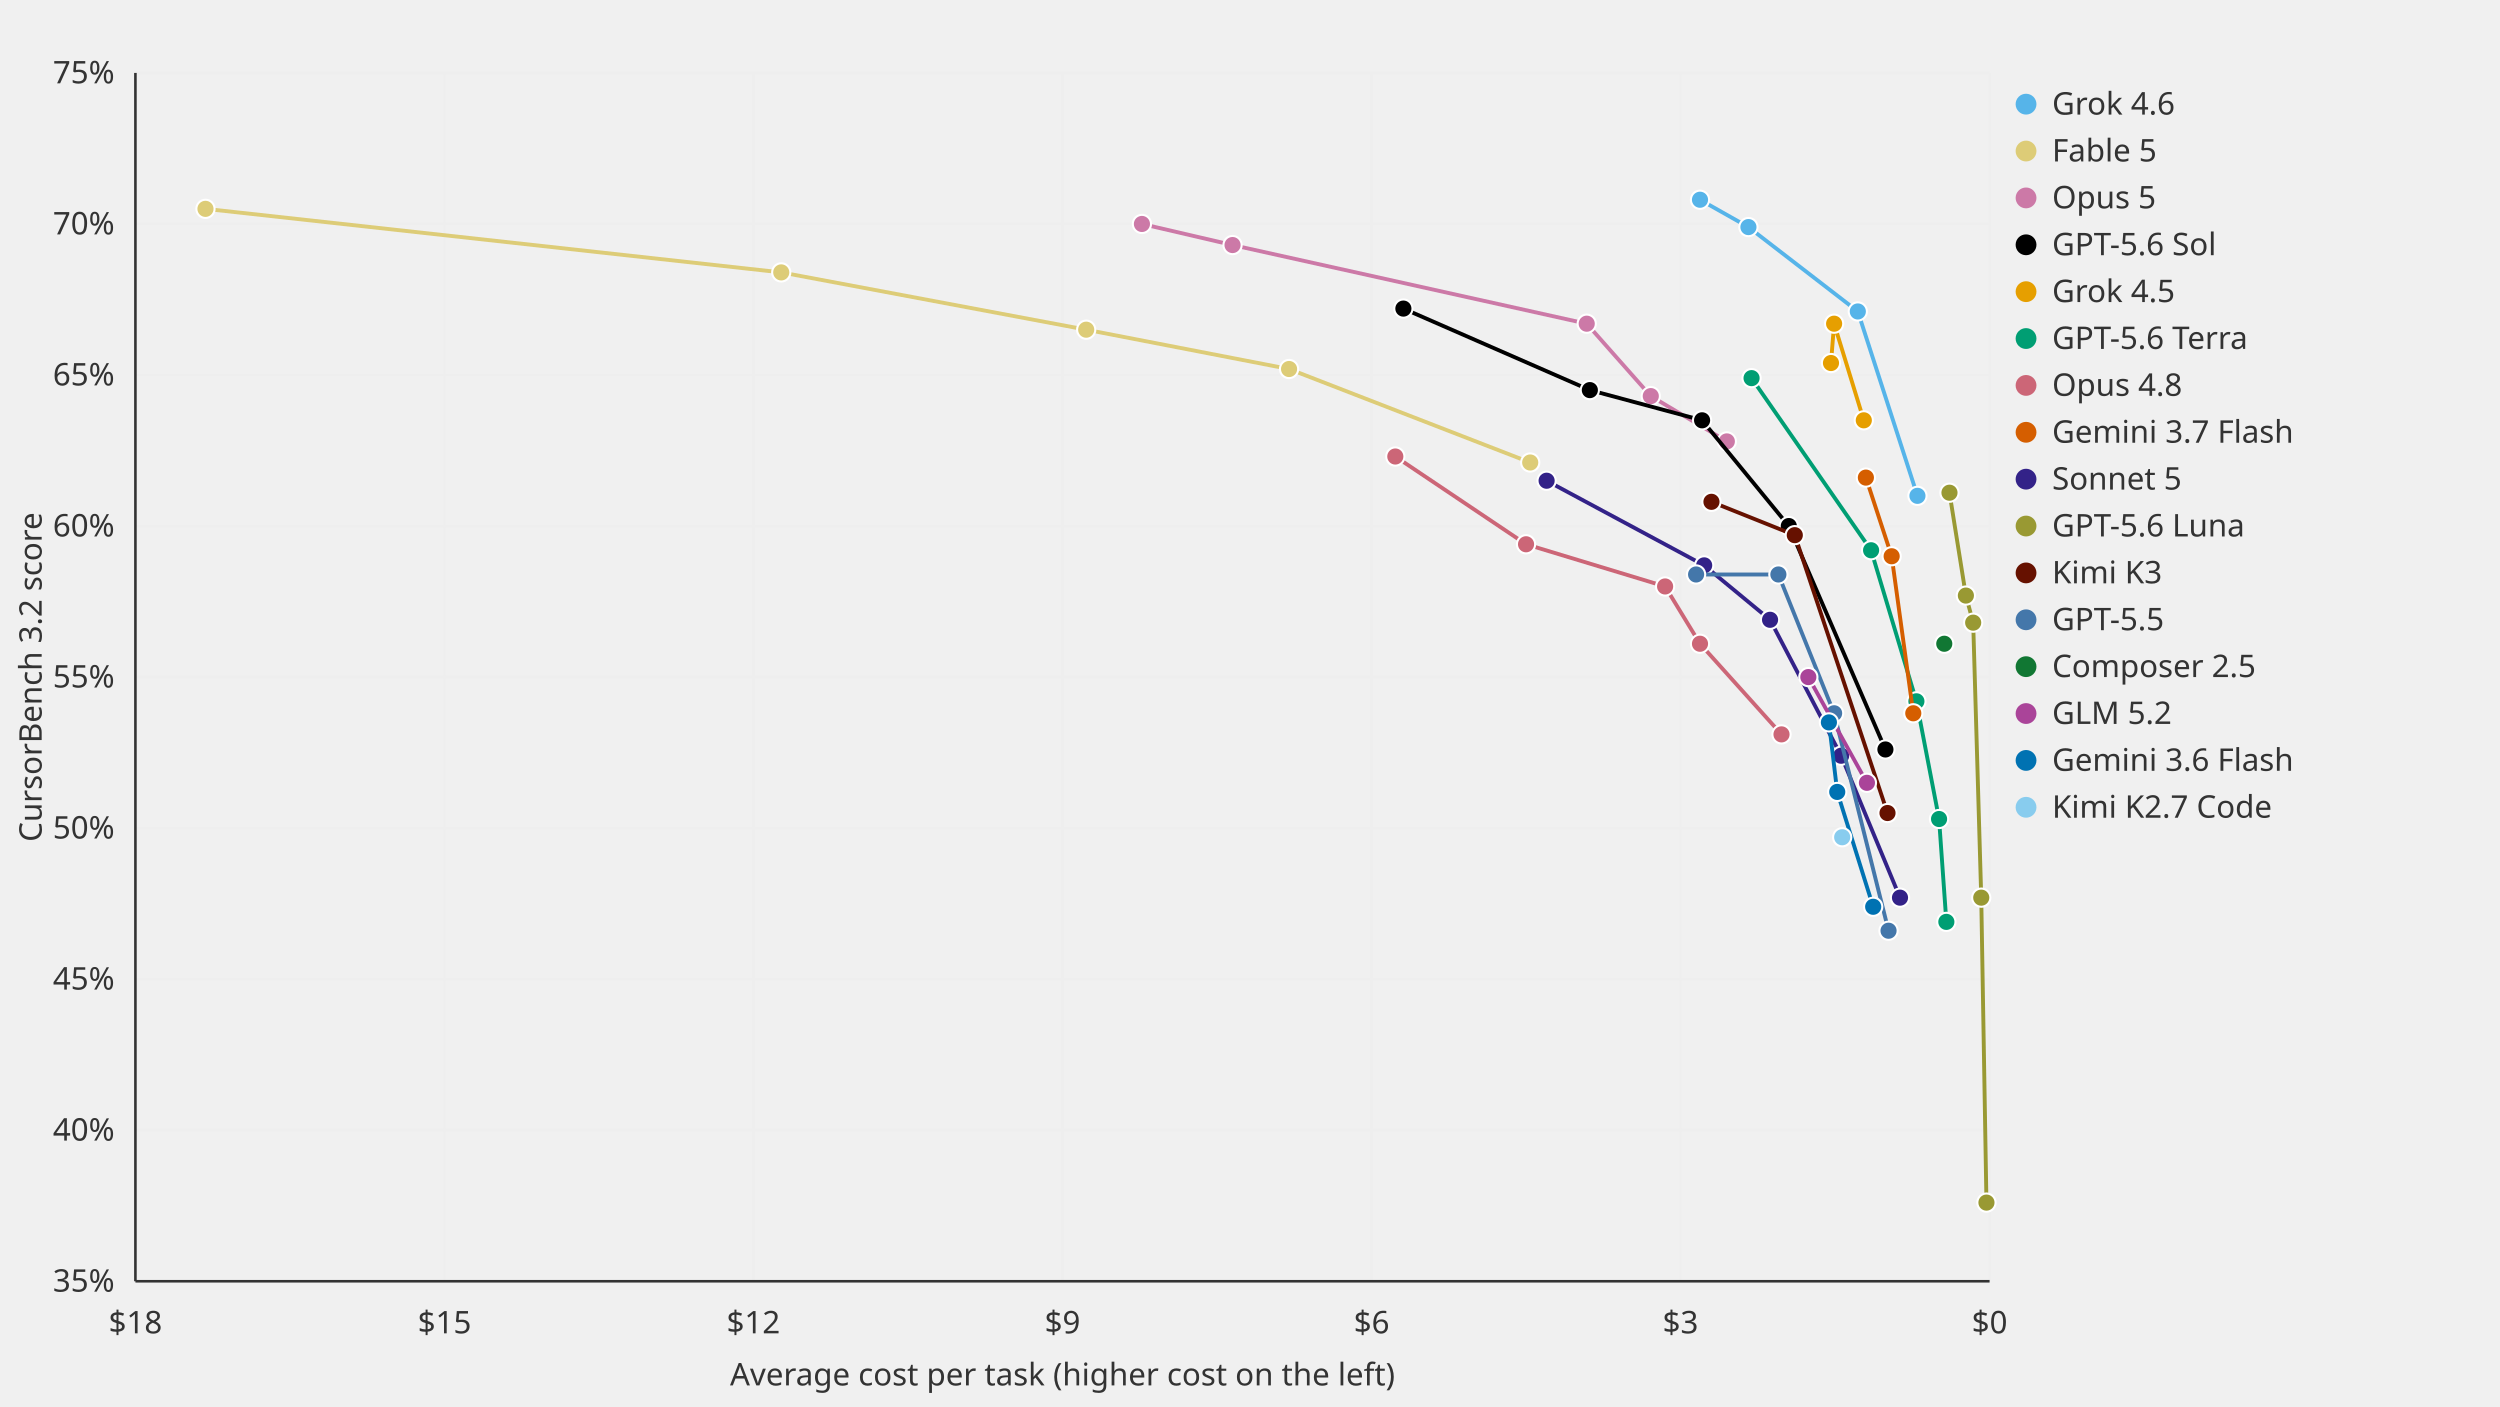
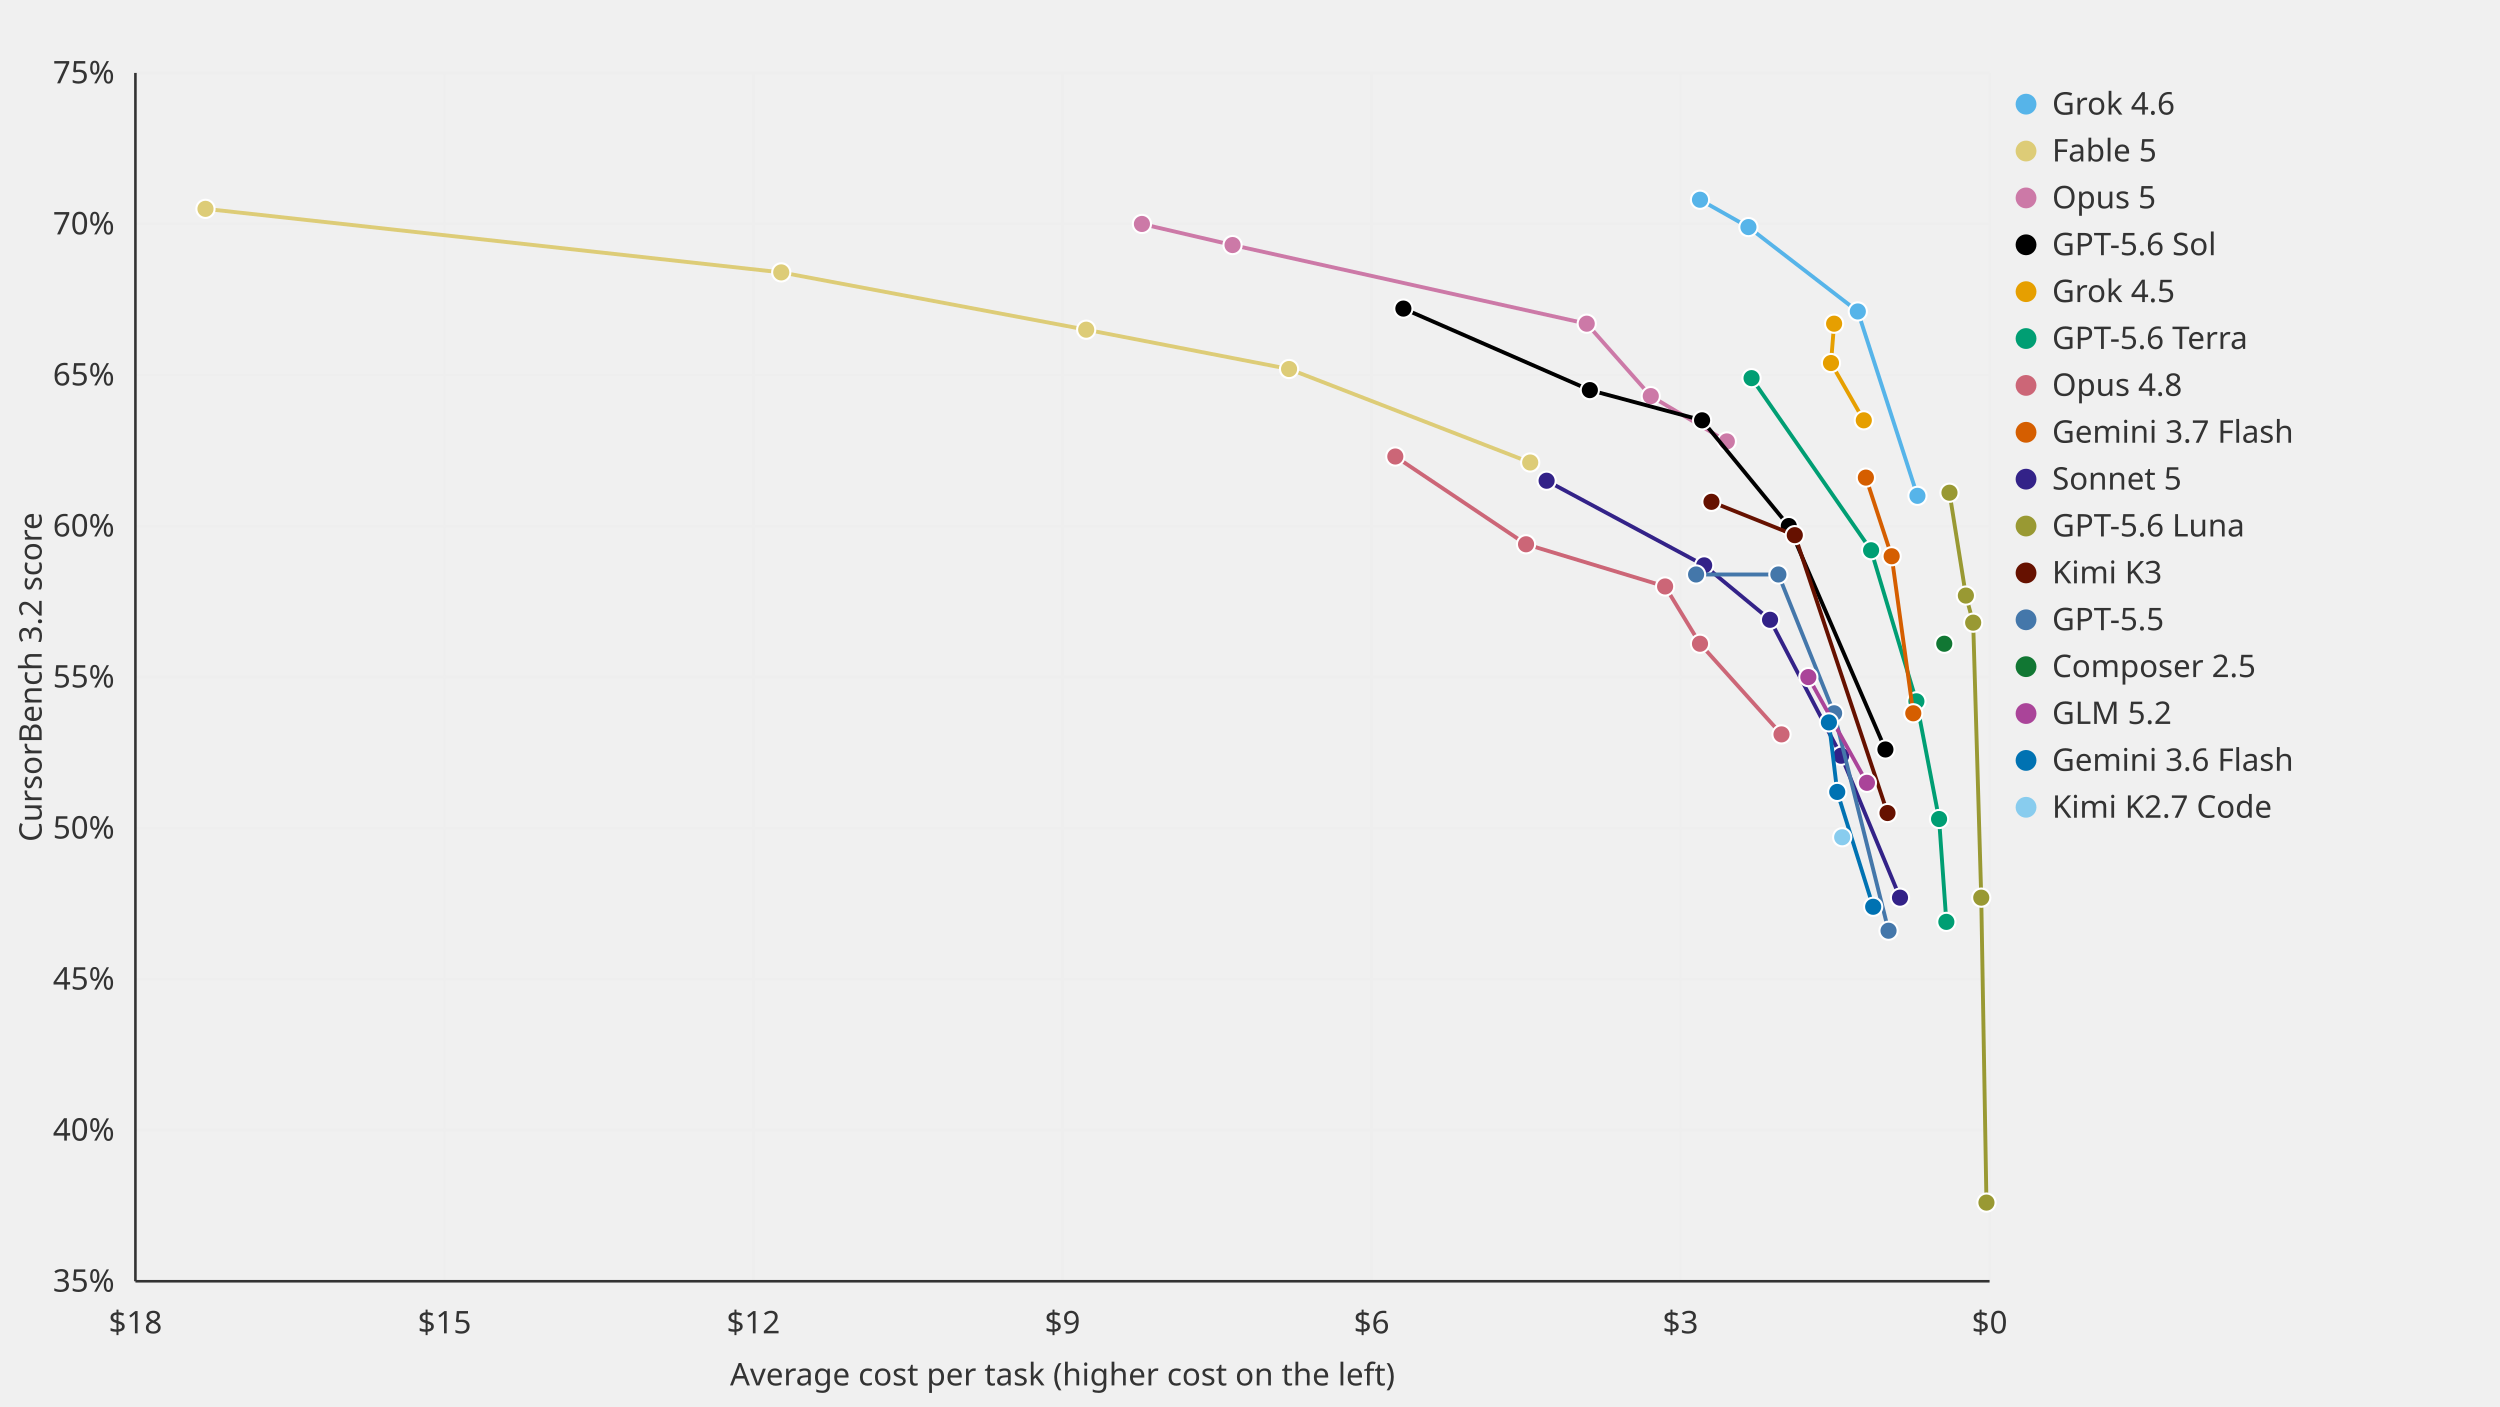
<svg xmlns="http://www.w3.org/2000/svg" viewBox="0 0 960 540" width="960" height="540" role="img" font-family="ui-sans-serif, system-ui, sans-serif" font-size="12" fill="#333">
  <line x1="52" y1="28.0" x2="764" y2="28.0" stroke="#eee" />
  <line x1="52" y1="86.0" x2="764" y2="86.0" stroke="#eee" />
  <line x1="52" y1="144.0" x2="764" y2="144.0" stroke="#eee" />
  <line x1="52" y1="202.0" x2="764" y2="202.0" stroke="#eee" />
  <line x1="52" y1="260.0" x2="764" y2="260.0" stroke="#eee" />
  <line x1="52" y1="318.0" x2="764" y2="318.0" stroke="#eee" />
  <line x1="52" y1="376.0" x2="764" y2="376.0" stroke="#eee" />
  <line x1="52" y1="434.0" x2="764" y2="434.0" stroke="#eee" />
  <line x1="52" y1="492.0" x2="764" y2="492.0" stroke="#eee" />
  <line x1="52.0" y1="28" x2="52.0" y2="492" stroke="#eee" />
  <line x1="170.7" y1="28" x2="170.7" y2="492" stroke="#eee" />
  <line x1="289.3" y1="28" x2="289.3" y2="492" stroke="#eee" />
  <line x1="408.0" y1="28" x2="408.0" y2="492" stroke="#eee" />
  <line x1="526.7" y1="28" x2="526.7" y2="492" stroke="#eee" />
  <line x1="645.3" y1="28" x2="645.3" y2="492" stroke="#eee" />
  <line x1="764.0" y1="28" x2="764.0" y2="492" stroke="#eee" />
  <line x1="52" y1="492" x2="764" y2="492" stroke="#333" />
  <line x1="52" y1="28" x2="52" y2="492" stroke="#333" />
  <text x="44" y="32.0" text-anchor="end">75%</text>
  <text x="44" y="90.0" text-anchor="end">70%</text>
  <text x="44" y="148.0" text-anchor="end">65%</text>
  <text x="44" y="206.0" text-anchor="end">60%</text>
  <text x="44" y="264.0" text-anchor="end">55%</text>
  <text x="44" y="322.0" text-anchor="end">50%</text>
  <text x="44" y="380.0" text-anchor="end">45%</text>
  <text x="44" y="438.0" text-anchor="end">40%</text>
  <text x="44" y="496.0" text-anchor="end">35%</text>
  <text x="52.0" y="512" text-anchor="middle">$18</text>
  <text x="170.7" y="512" text-anchor="middle">$15</text>
  <text x="289.3" y="512" text-anchor="middle">$12</text>
  <text x="408.0" y="512" text-anchor="middle">$9</text>
  <text x="526.7" y="512" text-anchor="middle">$6</text>
  <text x="645.3" y="512" text-anchor="middle">$3</text>
  <text x="764.0" y="512" text-anchor="middle">$0</text>
  <text x="408" y="532" text-anchor="middle">Average cost per task (higher cost on the left)</text>
  <text x="16" y="260" text-anchor="middle" transform="rotate(-90 16 260)">CursorBench 3.2 score</text>
  <polyline fill="none" stroke="#56b4e9" stroke-width="1.5" points="736.3,190.4 713.4,119.6 671.4,87.2 652.8,76.7" />
+   <circle cx="736.3" cy="190.4" r="3.5" fill="#56b4e9" stroke="#fff" stroke-width="0.8" />
+   <circle cx="713.4" cy="119.6" r="3.5" fill="#56b4e9" stroke="#fff" stroke-width="0.8" />
+   <circle cx="671.4" cy="87.2" r="3.5" fill="#56b4e9" stroke="#fff" stroke-width="0.8" />
  <circle cx="652.8" cy="76.7" r="3.5" fill="#56b4e9" stroke="#fff" stroke-width="0.8" />
-   <circle cx="671.4" cy="87.2" r="3.5" fill="#56b4e9" stroke="#fff" stroke-width="0.8" />
-   <circle cx="713.4" cy="119.6" r="3.5" fill="#56b4e9" stroke="#fff" stroke-width="0.8" />
-   <circle cx="736.3" cy="190.4" r="3.5" fill="#56b4e9" stroke="#fff" stroke-width="0.8" />
  <polyline fill="none" stroke="#ddcc77" stroke-width="1.5" points="587.6,177.6 495.0,141.7 417.1,126.6 300.0,104.6 78.9,80.2" />
+   <circle cx="587.6" cy="177.6" r="3.5" fill="#ddcc77" stroke="#fff" stroke-width="0.8" />
+   <circle cx="495.0" cy="141.7" r="3.5" fill="#ddcc77" stroke="#fff" stroke-width="0.8" />
+   <circle cx="417.1" cy="126.6" r="3.5" fill="#ddcc77" stroke="#fff" stroke-width="0.8" />
+   <circle cx="300.0" cy="104.6" r="3.5" fill="#ddcc77" stroke="#fff" stroke-width="0.8" />
  <circle cx="78.9" cy="80.2" r="3.5" fill="#ddcc77" stroke="#fff" stroke-width="0.8" />
-   <circle cx="300.0" cy="104.6" r="3.5" fill="#ddcc77" stroke="#fff" stroke-width="0.8" />
-   <circle cx="417.1" cy="126.6" r="3.5" fill="#ddcc77" stroke="#fff" stroke-width="0.8" />
-   <circle cx="495.0" cy="141.7" r="3.5" fill="#ddcc77" stroke="#fff" stroke-width="0.8" />
-   <circle cx="587.6" cy="177.6" r="3.5" fill="#ddcc77" stroke="#fff" stroke-width="0.8" />
  <polyline fill="none" stroke="#cc79a7" stroke-width="1.5" points="663.1,169.5 633.9,152.1 609.3,124.3 473.3,94.1 438.5,86.0" />
+   <circle cx="663.1" cy="169.5" r="3.5" fill="#cc79a7" stroke="#fff" stroke-width="0.8" />
+   <circle cx="633.9" cy="152.1" r="3.5" fill="#cc79a7" stroke="#fff" stroke-width="0.8" />
+   <circle cx="609.3" cy="124.3" r="3.5" fill="#cc79a7" stroke="#fff" stroke-width="0.8" />
+   <circle cx="473.3" cy="94.1" r="3.5" fill="#cc79a7" stroke="#fff" stroke-width="0.8" />
  <circle cx="438.5" cy="86.0" r="3.5" fill="#cc79a7" stroke="#fff" stroke-width="0.8" />
-   <circle cx="473.3" cy="94.1" r="3.5" fill="#cc79a7" stroke="#fff" stroke-width="0.8" />
-   <circle cx="609.3" cy="124.3" r="3.5" fill="#cc79a7" stroke="#fff" stroke-width="0.8" />
-   <circle cx="633.9" cy="152.1" r="3.5" fill="#cc79a7" stroke="#fff" stroke-width="0.8" />
-   <circle cx="663.1" cy="169.5" r="3.5" fill="#cc79a7" stroke="#fff" stroke-width="0.8" />
  <polyline fill="none" stroke="#000000" stroke-width="1.5" points="724.0,287.8 686.9,202.0 653.6,161.4 610.5,149.8 538.9,118.5" />
+   <circle cx="724.0" cy="287.8" r="3.5" fill="#000000" stroke="#fff" stroke-width="0.8" />
+   <circle cx="686.9" cy="202.0" r="3.5" fill="#000000" stroke="#fff" stroke-width="0.8" />
+   <circle cx="653.6" cy="161.4" r="3.5" fill="#000000" stroke="#fff" stroke-width="0.8" />
+   <circle cx="610.5" cy="149.8" r="3.5" fill="#000000" stroke="#fff" stroke-width="0.8" />
  <circle cx="538.9" cy="118.5" r="3.5" fill="#000000" stroke="#fff" stroke-width="0.8" />
-   <circle cx="610.5" cy="149.8" r="3.5" fill="#000000" stroke="#fff" stroke-width="0.8" />
-   <circle cx="653.6" cy="161.4" r="3.5" fill="#000000" stroke="#fff" stroke-width="0.8" />
-   <circle cx="686.9" cy="202.0" r="3.5" fill="#000000" stroke="#fff" stroke-width="0.8" />
-   <circle cx="724.0" cy="287.8" r="3.5" fill="#000000" stroke="#fff" stroke-width="0.8" />
-   <polyline fill="none" stroke="#e69f00" stroke-width="1.5" points="715.7,161.4 704.3,124.3 703.1,139.4" />
+   <polyline fill="none" stroke="#e69f00" stroke-width="1.5" points="715.7,161.4 703.1,139.4 704.3,124.3" />
+   <circle cx="715.7" cy="161.4" r="3.5" fill="#e69f00" stroke="#fff" stroke-width="0.8" />
+   <circle cx="703.1" cy="139.4" r="3.5" fill="#e69f00" stroke="#fff" stroke-width="0.8" />
  <circle cx="704.3" cy="124.3" r="3.5" fill="#e69f00" stroke="#fff" stroke-width="0.8" />
-   <circle cx="703.1" cy="139.4" r="3.5" fill="#e69f00" stroke="#fff" stroke-width="0.8" />
-   <circle cx="715.7" cy="161.4" r="3.5" fill="#e69f00" stroke="#fff" stroke-width="0.8" />
  <polyline fill="none" stroke="#009e73" stroke-width="1.5" points="747.4,354.0 744.6,314.5 735.9,269.3 718.5,211.3 672.6,145.2" />
+   <circle cx="747.4" cy="354.0" r="3.5" fill="#009e73" stroke="#fff" stroke-width="0.8" />
+   <circle cx="744.6" cy="314.5" r="3.5" fill="#009e73" stroke="#fff" stroke-width="0.8" />
+   <circle cx="735.9" cy="269.3" r="3.5" fill="#009e73" stroke="#fff" stroke-width="0.8" />
+   <circle cx="718.5" cy="211.3" r="3.5" fill="#009e73" stroke="#fff" stroke-width="0.8" />
  <circle cx="672.6" cy="145.2" r="3.5" fill="#009e73" stroke="#fff" stroke-width="0.8" />
-   <circle cx="718.5" cy="211.3" r="3.5" fill="#009e73" stroke="#fff" stroke-width="0.8" />
-   <circle cx="735.9" cy="269.3" r="3.5" fill="#009e73" stroke="#fff" stroke-width="0.8" />
-   <circle cx="744.6" cy="314.5" r="3.5" fill="#009e73" stroke="#fff" stroke-width="0.8" />
-   <circle cx="747.4" cy="354.0" r="3.5" fill="#009e73" stroke="#fff" stroke-width="0.8" />
  <polyline fill="none" stroke="#cc6677" stroke-width="1.5" points="684.1,282.0 652.8,247.2 639.4,225.2 586.0,209.0 535.8,175.3" />
+   <circle cx="684.1" cy="282.0" r="3.5" fill="#cc6677" stroke="#fff" stroke-width="0.8" />
+   <circle cx="652.8" cy="247.2" r="3.5" fill="#cc6677" stroke="#fff" stroke-width="0.8" />
+   <circle cx="639.4" cy="225.2" r="3.5" fill="#cc6677" stroke="#fff" stroke-width="0.8" />
+   <circle cx="586.0" cy="209.0" r="3.5" fill="#cc6677" stroke="#fff" stroke-width="0.8" />
  <circle cx="535.8" cy="175.3" r="3.5" fill="#cc6677" stroke="#fff" stroke-width="0.8" />
-   <circle cx="586.0" cy="209.0" r="3.5" fill="#cc6677" stroke="#fff" stroke-width="0.8" />
-   <circle cx="639.4" cy="225.2" r="3.5" fill="#cc6677" stroke="#fff" stroke-width="0.8" />
-   <circle cx="652.8" cy="247.2" r="3.5" fill="#cc6677" stroke="#fff" stroke-width="0.8" />
-   <circle cx="684.1" cy="282.0" r="3.5" fill="#cc6677" stroke="#fff" stroke-width="0.8" />
  <polyline fill="none" stroke="#d55e00" stroke-width="1.5" points="734.7,273.9 726.4,213.6 716.5,183.4" />
+   <circle cx="734.7" cy="273.9" r="3.5" fill="#d55e00" stroke="#fff" stroke-width="0.8" />
+   <circle cx="726.4" cy="213.6" r="3.5" fill="#d55e00" stroke="#fff" stroke-width="0.8" />
  <circle cx="716.5" cy="183.4" r="3.5" fill="#d55e00" stroke="#fff" stroke-width="0.8" />
-   <circle cx="726.4" cy="213.6" r="3.5" fill="#d55e00" stroke="#fff" stroke-width="0.8" />
-   <circle cx="734.7" cy="273.9" r="3.5" fill="#d55e00" stroke="#fff" stroke-width="0.8" />
  <polyline fill="none" stroke="#332288" stroke-width="1.5" points="729.6,344.7 707.0,290.2 679.7,238.0 654.4,217.1 593.9,184.6" />
+   <circle cx="729.6" cy="344.7" r="3.5" fill="#332288" stroke="#fff" stroke-width="0.8" />
+   <circle cx="707.0" cy="290.2" r="3.5" fill="#332288" stroke="#fff" stroke-width="0.8" />
+   <circle cx="679.7" cy="238.0" r="3.5" fill="#332288" stroke="#fff" stroke-width="0.8" />
+   <circle cx="654.4" cy="217.1" r="3.5" fill="#332288" stroke="#fff" stroke-width="0.8" />
  <circle cx="593.9" cy="184.6" r="3.5" fill="#332288" stroke="#fff" stroke-width="0.8" />
-   <circle cx="654.4" cy="217.1" r="3.5" fill="#332288" stroke="#fff" stroke-width="0.8" />
-   <circle cx="679.7" cy="238.0" r="3.5" fill="#332288" stroke="#fff" stroke-width="0.8" />
-   <circle cx="707.0" cy="290.2" r="3.5" fill="#332288" stroke="#fff" stroke-width="0.8" />
-   <circle cx="729.6" cy="344.7" r="3.5" fill="#332288" stroke="#fff" stroke-width="0.8" />
  <polyline fill="none" stroke="#999933" stroke-width="1.5" points="762.8,461.8 760.8,344.7 757.7,239.1 754.9,228.7 748.6,189.2" />
+   <circle cx="762.8" cy="461.8" r="3.5" fill="#999933" stroke="#fff" stroke-width="0.8" />
+   <circle cx="760.8" cy="344.7" r="3.5" fill="#999933" stroke="#fff" stroke-width="0.8" />
+   <circle cx="757.7" cy="239.1" r="3.5" fill="#999933" stroke="#fff" stroke-width="0.8" />
+   <circle cx="754.9" cy="228.7" r="3.5" fill="#999933" stroke="#fff" stroke-width="0.8" />
  <circle cx="748.6" cy="189.2" r="3.5" fill="#999933" stroke="#fff" stroke-width="0.8" />
-   <circle cx="754.9" cy="228.7" r="3.5" fill="#999933" stroke="#fff" stroke-width="0.8" />
-   <circle cx="757.7" cy="239.1" r="3.5" fill="#999933" stroke="#fff" stroke-width="0.8" />
-   <circle cx="760.8" cy="344.7" r="3.5" fill="#999933" stroke="#fff" stroke-width="0.8" />
-   <circle cx="762.8" cy="461.8" r="3.5" fill="#999933" stroke="#fff" stroke-width="0.8" />
  <polyline fill="none" stroke="#661100" stroke-width="1.5" points="724.8,312.2 689.2,205.5 657.2,192.7" />
+   <circle cx="724.8" cy="312.2" r="3.5" fill="#661100" stroke="#fff" stroke-width="0.8" />
+   <circle cx="689.2" cy="205.5" r="3.5" fill="#661100" stroke="#fff" stroke-width="0.8" />
  <circle cx="657.2" cy="192.7" r="3.5" fill="#661100" stroke="#fff" stroke-width="0.8" />
-   <circle cx="689.2" cy="205.5" r="3.5" fill="#661100" stroke="#fff" stroke-width="0.8" />
-   <circle cx="724.8" cy="312.2" r="3.5" fill="#661100" stroke="#fff" stroke-width="0.8" />
  <polyline fill="none" stroke="#4477aa" stroke-width="1.5" points="725.2,357.4 704.3,273.9 682.9,220.6 651.3,220.6" />
+   <circle cx="725.2" cy="357.4" r="3.5" fill="#4477aa" stroke="#fff" stroke-width="0.8" />
+   <circle cx="704.3" cy="273.9" r="3.5" fill="#4477aa" stroke="#fff" stroke-width="0.8" />
  <circle cx="682.9" cy="220.6" r="3.5" fill="#4477aa" stroke="#fff" stroke-width="0.8" />
  <circle cx="651.3" cy="220.6" r="3.5" fill="#4477aa" stroke="#fff" stroke-width="0.8" />
-   <circle cx="704.3" cy="273.9" r="3.5" fill="#4477aa" stroke="#fff" stroke-width="0.8" />
-   <circle cx="725.2" cy="357.4" r="3.5" fill="#4477aa" stroke="#fff" stroke-width="0.8" />
  <circle cx="746.6" cy="247.2" r="3.5" fill="#117733" stroke="#fff" stroke-width="0.8" />
  <polyline fill="none" stroke="#aa4499" stroke-width="1.5" points="716.9,300.6 694.4,260.0" />
+   <circle cx="716.9" cy="300.6" r="3.5" fill="#aa4499" stroke="#fff" stroke-width="0.8" />
  <circle cx="694.4" cy="260.0" r="3.5" fill="#aa4499" stroke="#fff" stroke-width="0.8" />
-   <circle cx="716.9" cy="300.6" r="3.5" fill="#aa4499" stroke="#fff" stroke-width="0.8" />
  <polyline fill="none" stroke="#0072b2" stroke-width="1.5" points="719.3,348.2 705.5,304.1 702.3,277.4" />
+   <circle cx="719.3" cy="348.2" r="3.5" fill="#0072b2" stroke="#fff" stroke-width="0.8" />
+   <circle cx="705.5" cy="304.1" r="3.5" fill="#0072b2" stroke="#fff" stroke-width="0.8" />
  <circle cx="702.3" cy="277.4" r="3.5" fill="#0072b2" stroke="#fff" stroke-width="0.8" />
-   <circle cx="705.5" cy="304.1" r="3.5" fill="#0072b2" stroke="#fff" stroke-width="0.8" />
-   <circle cx="719.3" cy="348.2" r="3.5" fill="#0072b2" stroke="#fff" stroke-width="0.8" />
  <circle cx="707.4" cy="321.5" r="3.5" fill="#88ccee" stroke="#fff" stroke-width="0.8" />
  <circle cx="778" cy="40" r="4" fill="#56b4e9" />
  <text x="788" y="44">Grok 4.6</text>
  <circle cx="778" cy="58" r="4" fill="#ddcc77" />
  <text x="788" y="62">Fable 5</text>
  <circle cx="778" cy="76" r="4" fill="#cc79a7" />
  <text x="788" y="80">Opus 5</text>
  <circle cx="778" cy="94" r="4" fill="#000000" />
  <text x="788" y="98">GPT-5.6 Sol</text>
  <circle cx="778" cy="112" r="4" fill="#e69f00" />
  <text x="788" y="116">Grok 4.5</text>
  <circle cx="778" cy="130" r="4" fill="#009e73" />
  <text x="788" y="134">GPT-5.6 Terra</text>
  <circle cx="778" cy="148" r="4" fill="#cc6677" />
  <text x="788" y="152">Opus 4.8</text>
  <circle cx="778" cy="166" r="4" fill="#d55e00" />
  <text x="788" y="170">Gemini 3.7 Flash</text>
  <circle cx="778" cy="184" r="4" fill="#332288" />
  <text x="788" y="188">Sonnet 5</text>
  <circle cx="778" cy="202" r="4" fill="#999933" />
  <text x="788" y="206">GPT-5.6 Luna</text>
  <circle cx="778" cy="220" r="4" fill="#661100" />
  <text x="788" y="224">Kimi K3</text>
  <circle cx="778" cy="238" r="4" fill="#4477aa" />
  <text x="788" y="242">GPT-5.5</text>
  <circle cx="778" cy="256" r="4" fill="#117733" />
  <text x="788" y="260">Composer 2.5</text>
  <circle cx="778" cy="274" r="4" fill="#aa4499" />
  <text x="788" y="278">GLM 5.2</text>
  <circle cx="778" cy="292" r="4" fill="#0072b2" />
  <text x="788" y="296">Gemini 3.6 Flash</text>
  <circle cx="778" cy="310" r="4" fill="#88ccee" />
  <text x="788" y="314">Kimi K2.7 Code</text>
</svg>
